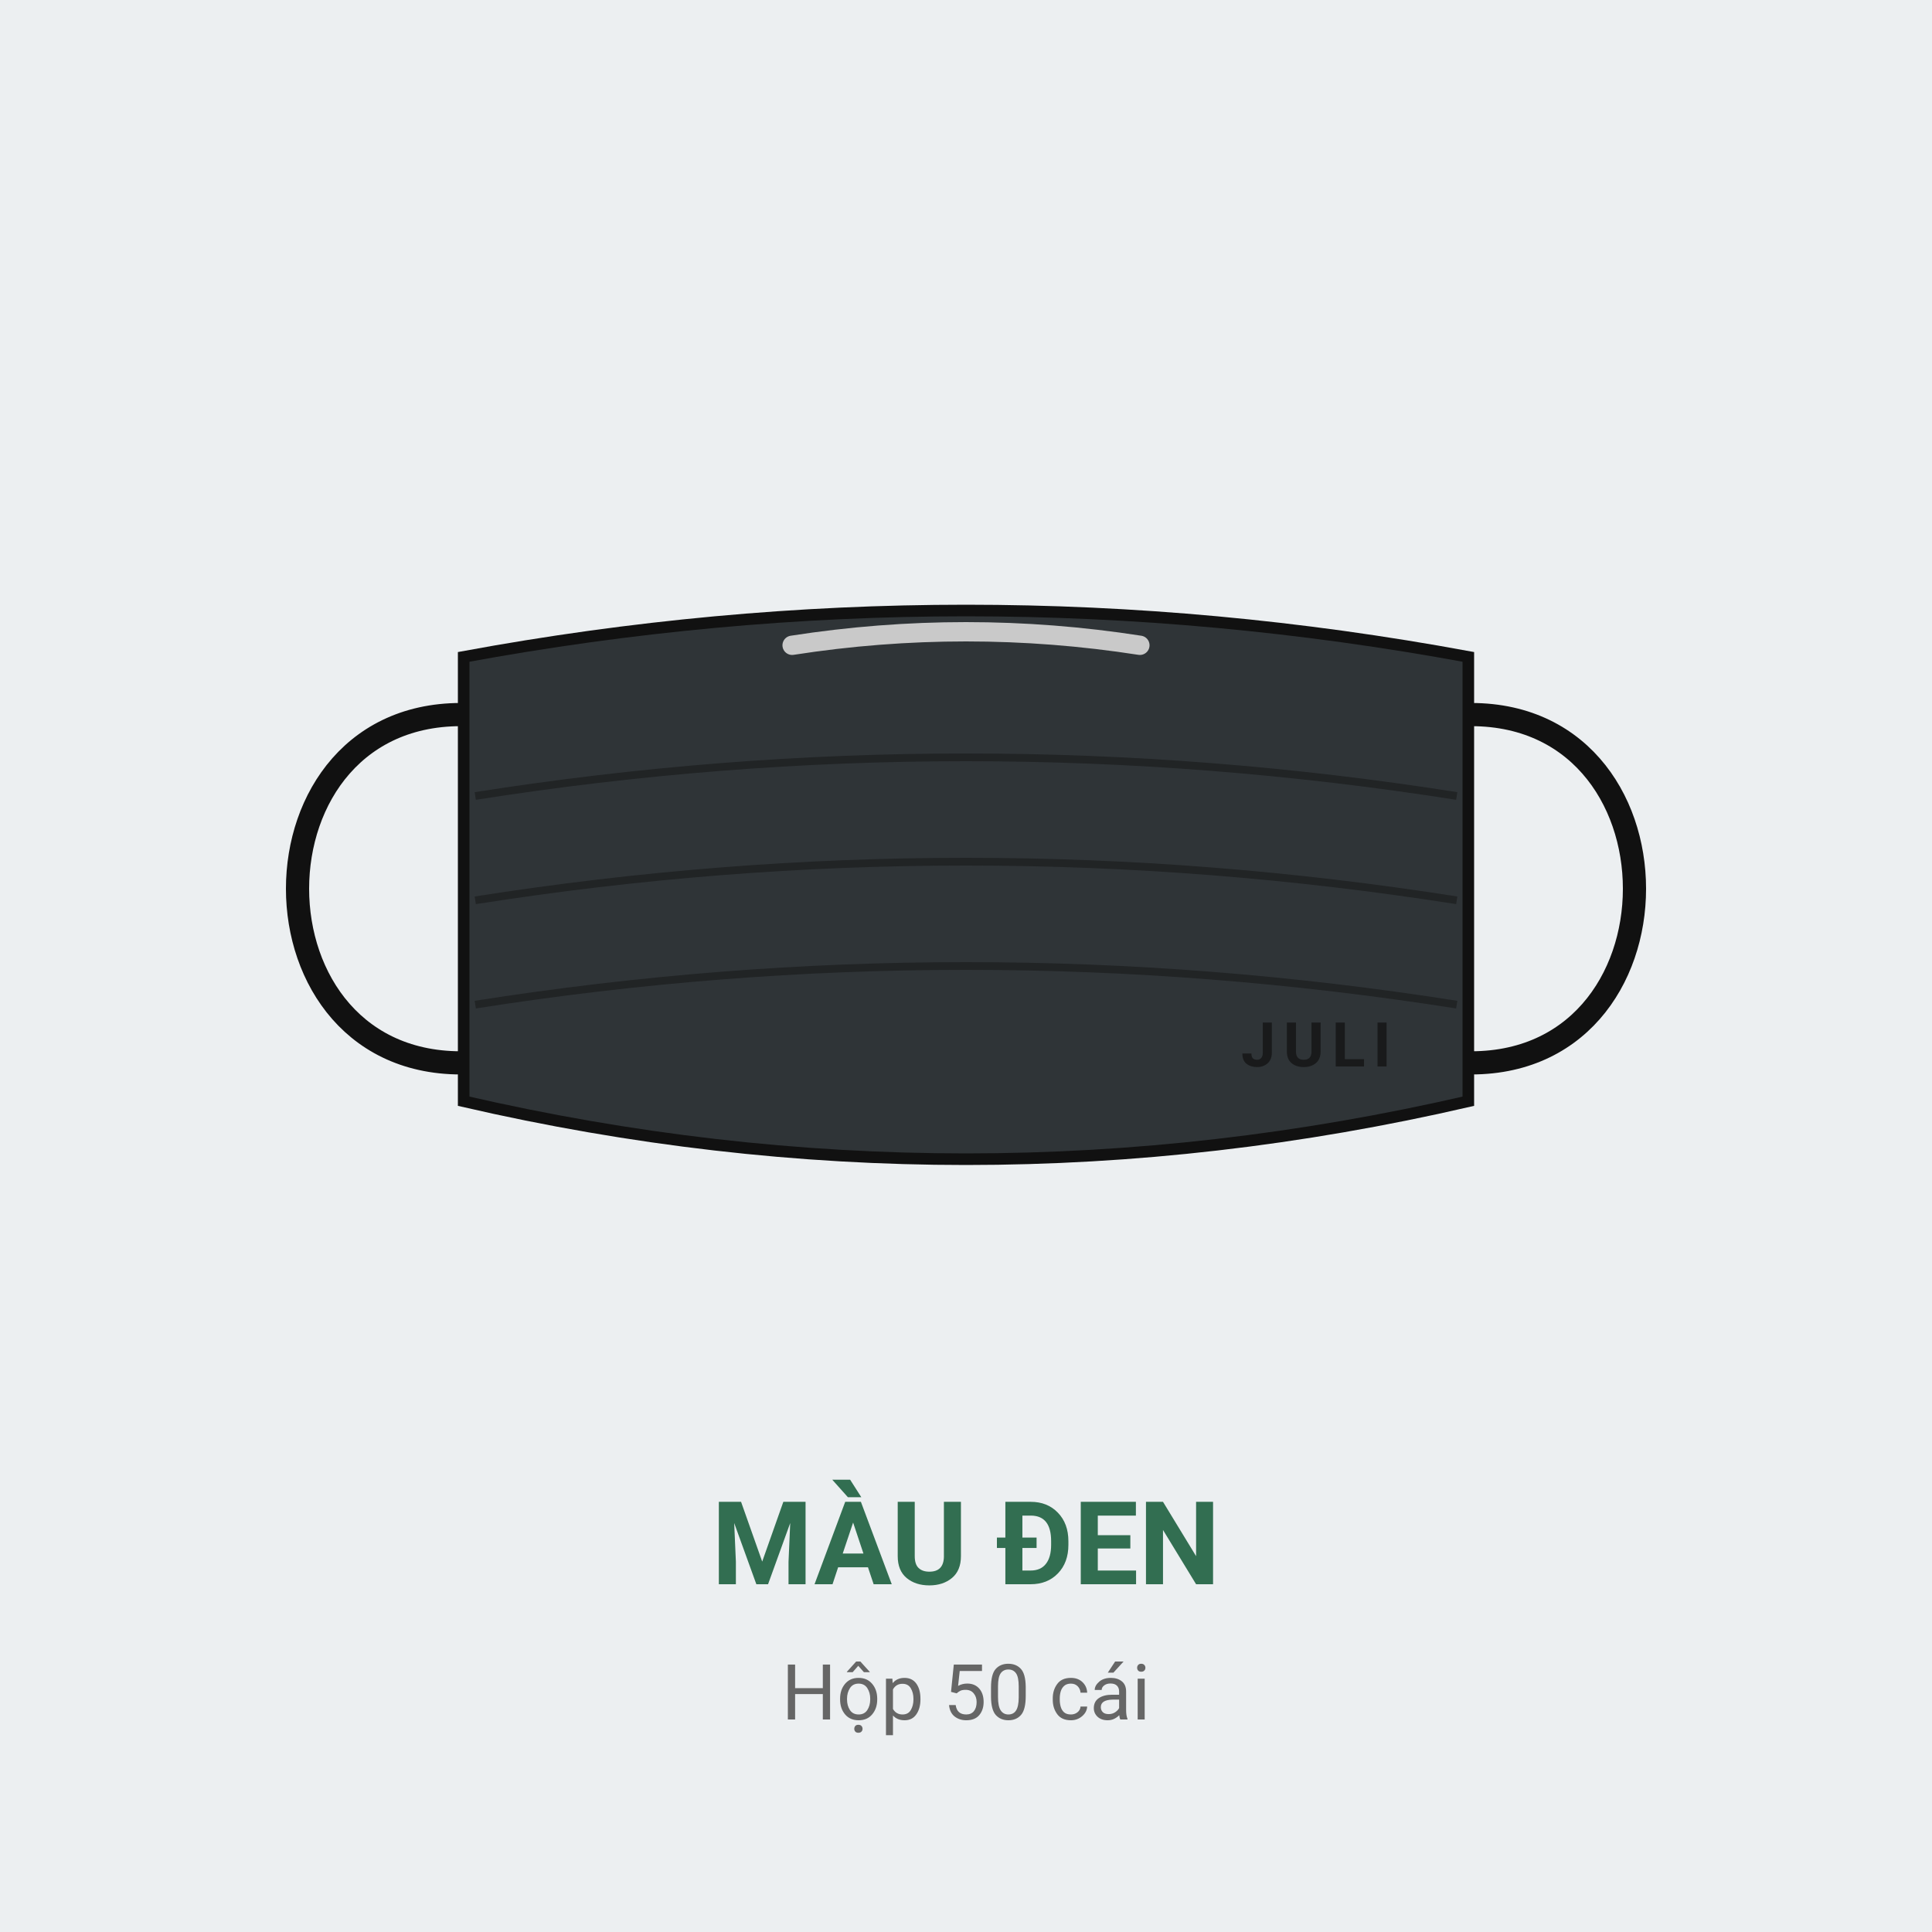
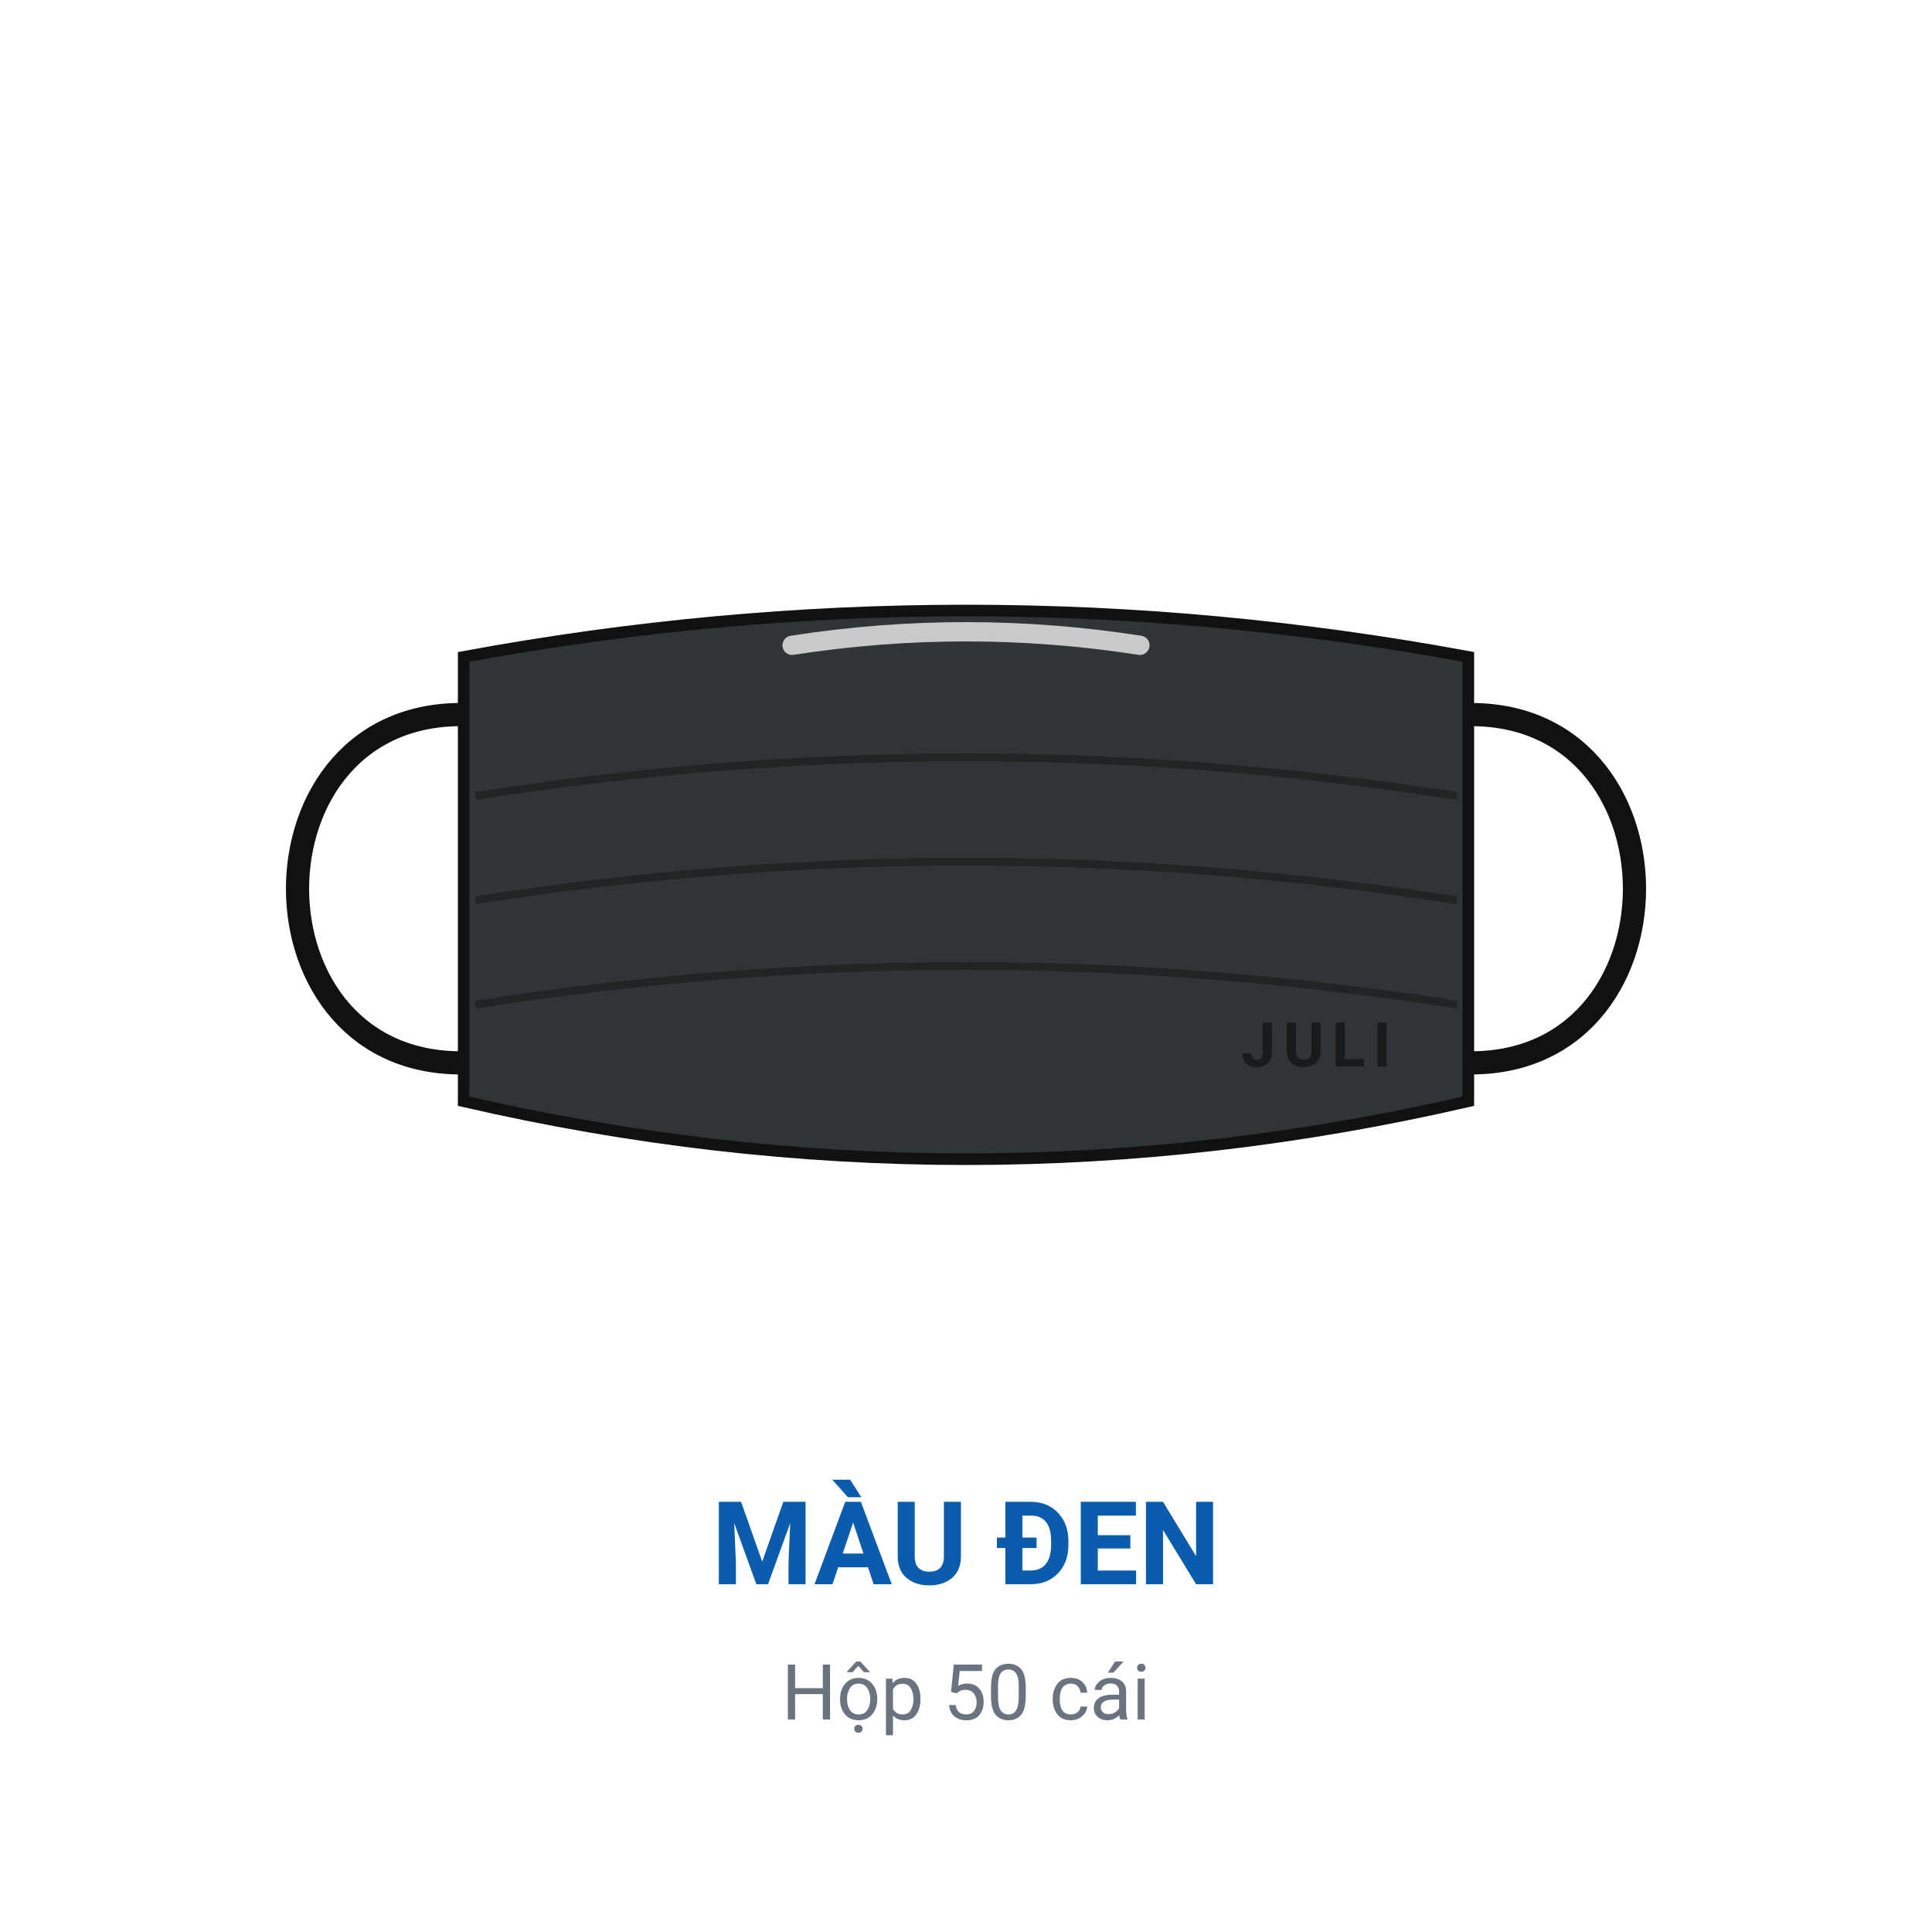
<svg xmlns="http://www.w3.org/2000/svg" viewBox="0 0 500 500" width="500" height="500">
-   <rect width="500" height="500" fill="#eceff1" />
+   <rect width="500" height="500" fill="#ffffff" />
  <g transform="translate(0 -30)">
    <path d="M122 215 C62 212 62 308 122 305 M378 215 C438 212 438 308 378 305" fill="none" stroke="#111111" stroke-width="6" stroke-linecap="round" />
    <path d="M120 200 Q250 176 380 200 L380 315 Q250 345 120 315 Z" fill="#2f3437" stroke="#111111" stroke-width="3" />
    <path d="M123 236 Q250 216 377 236" stroke="#111111" stroke-opacity=".45" stroke-width="2" fill="none" />
    <path d="M123 263 Q250 243 377 263" stroke="#111111" stroke-opacity=".45" stroke-width="2" fill="none" />
    <path d="M123 290 Q250 270 377 290" stroke="#111111" stroke-opacity=".45" stroke-width="2" fill="none" />
    <path d="M205 197 Q250 190 295 197" stroke="#c9c9c9" stroke-width="5" fill="none" stroke-linecap="round" />
    <text x="360" y="306" text-anchor="end" font-family="Roboto,Arial,sans-serif" font-size="16" font-weight="700" fill="#111111" fill-opacity=".7" letter-spacing="2">JULI</text>
  </g>
-   <text x="250" y="410" text-anchor="middle" font-family="Roboto,Arial,sans-serif" font-size="30" font-weight="700" fill="#326e51">MÀU ĐEN</text>
-   <text x="250" y="445" text-anchor="middle" font-family="Roboto,Arial,sans-serif" font-size="20" fill="#666">Hộp 50 cái</text>
+   <text x="250" y="410" text-anchor="middle" font-family="Roboto,Arial,sans-serif" font-size="30" font-weight="700" fill="#0b5cad">MÀU ĐEN</text>
+   <text x="250" y="445" text-anchor="middle" font-family="Roboto,Arial,sans-serif" font-size="20" fill="#6b7280">Hộp 50 cái</text>
</svg>
